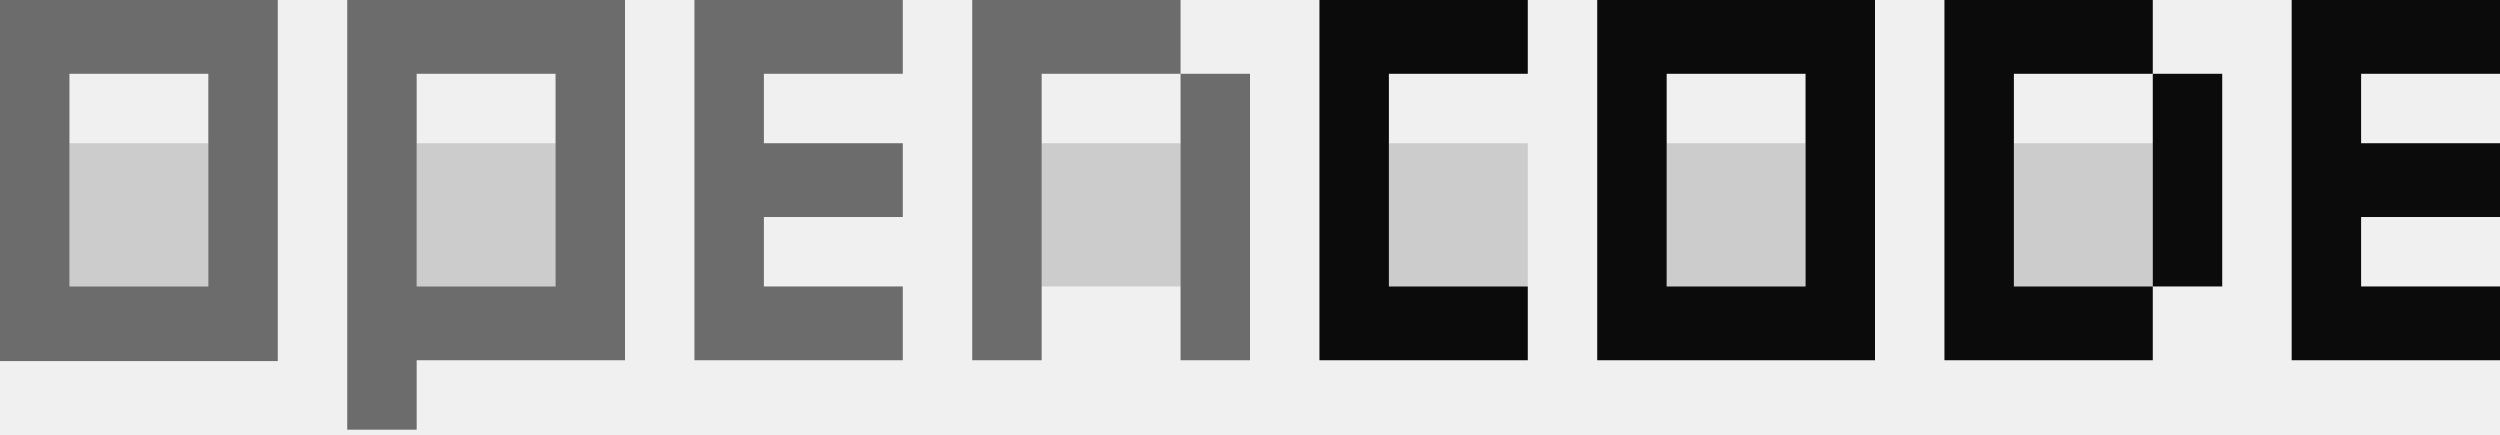
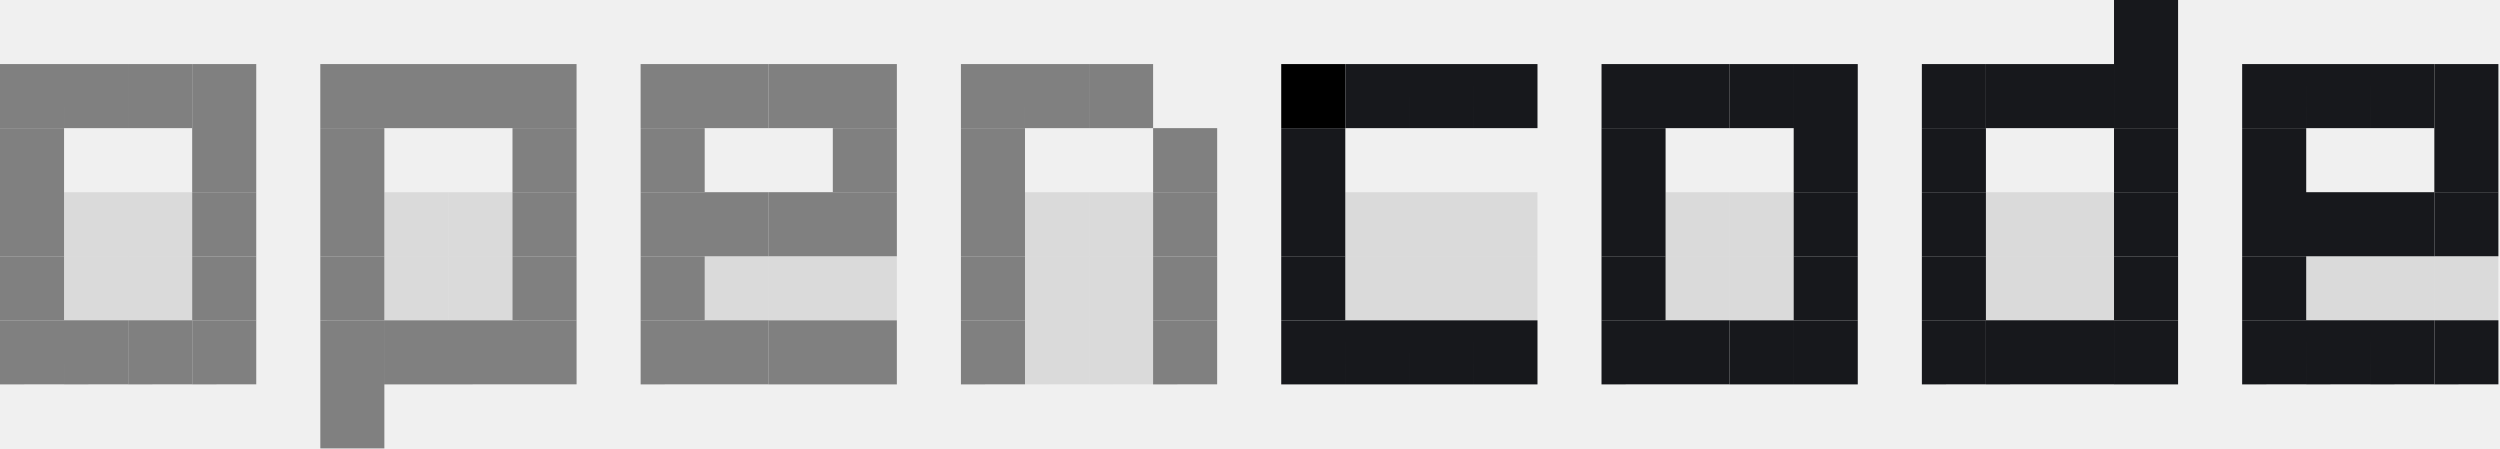
- <svg xmlns="http://www.w3.org/2000/svg" width="288" height="50" viewBox="0 0 288 50" fill="none">
-   <path d="M8 16.5H24V33H8V16.5Z" fill="black" fill-opacity="0.15" />
-   <path d="M48 16.5H64V33H48V16.5Z" fill="black" fill-opacity="0.15" />
-   <path d="M120 16.5H136V33H120V16.5Z" fill="black" fill-opacity="0.15" />
-   <path d="M160 16.5H176V33H160V16.5Z" fill="black" fill-opacity="0.15" />
-   <path d="M192 16.5H208V33H192V16.5Z" fill="black" fill-opacity="0.15" />
-   <path d="M232 16.5H248V33H232V16.5Z" fill="black" fill-opacity="0.15" />
-   <path d="M264 0H288V8.5H272V16.5H288V25H272V33H288V41.5H264V0Z" fill="black" fill-opacity="0.95" />
-   <path d="M248 0H224V41.5H248V33H232V8.5H248V0Z" fill="black" fill-opacity="0.95" />
-   <path d="M256 8.5H248V33H256V8.5Z" fill="black" fill-opacity="0.95" />
-   <path fill-rule="evenodd" clip-rule="evenodd" d="M184 0H216V41.5H184V0ZM208 8.5H192V33H208V8.5Z" fill="black" fill-opacity="0.95" />
-   <path d="M144 8.5H136V41.5H144V8.5Z" fill="black" fill-opacity="0.55" />
-   <path d="M136 0H112V41.5H120V8.5H136V0Z" fill="black" fill-opacity="0.55" />
-   <path d="M80 0H104V8.5H88V16.5H104V25H88V33H104V41.5H80V0Z" fill="black" fill-opacity="0.55" />
-   <path fill-rule="evenodd" clip-rule="evenodd" d="M40 0H72V41.5H48V49.5H40V0ZM64 8.5H48V33H64V8.5Z" fill="black" fill-opacity="0.55" />
-   <path fill-rule="evenodd" clip-rule="evenodd" d="M0 0H32V41.596H0V0ZM24 8.5H8V33H24V8.5Z" fill="black" fill-opacity="0.55" />
-   <path d="M152 0H176V8.5H160V33H176V41.5H152V0Z" fill="black" fill-opacity="0.95" />
+ <svg xmlns="http://www.w3.org/2000/svg" width="223" height="40" viewBox="0 0 223 40" fill="none">
+   <g style="mix-blend-mode:plus-darker" clip-path="url(#clip0_94_9260)">
+     <path d="M0 11.429V5.715H5.714V11.429H0ZM5.715 11.431L5.714 5.715H11.429V11.429H5.714L5.715 11.431ZM11.43 11.431V5.715H17.144V11.429H11.43V11.431Z" fill="#808080" />
+     <path d="M17.143 11.429V5.715H22.857V11.429H17.143ZM0 17.144V11.43H5.714V17.144H0ZM17.143 17.144V11.429H22.857V17.144H17.143ZM0 22.858V17.144H5.714V22.858H0Z" fill="#808080" />
+     <path d="M5.715 22.857V17.143H11.429V22.857H5.715ZM11.43 22.857V17.143H17.144V22.857H11.43Z" fill="#17181C" fill-opacity="0.1" />
+     <path d="M17.143 22.857V17.143H22.857V22.857H17.143ZM0 28.572V22.857H5.714V28.572H0Z" fill="#808080" />
+     <path d="M5.715 28.572V22.857H11.429V28.572H5.715ZM11.43 28.572V22.857H17.144V28.572H11.43Z" fill="#17181C" fill-opacity="0.1" />
+     <path d="M17.143 28.572V22.857H22.857V28.572H17.143ZM0 34.286V28.57H5.714V34.285L0 34.286ZM5.715 34.286L5.714 28.57H11.429V34.285L5.715 34.286Z" fill="#808080" />
+     <path d="M11.43 34.286V28.57H17.144V34.285L11.43 34.286Z" fill="#808080" />
+     <path d="M17.145 34.286V28.57H22.858V34.285L17.145 34.286ZM51.431 28.57V34.285H45.717V28.571L51.431 28.57ZM45.717 28.572V34.285L40.002 34.286V28.572H45.717ZM40.002 28.572V34.286H34.288V28.572H40.002ZM34.286 28.57V34.285H28.573V28.571L34.286 28.57ZM34.286 34.285V40H28.573V34.285H34.286Z" fill="#808080" />
+     <path d="M51.43 22.857V28.571H45.715V22.857H51.43Z" fill="#808080" />
+     <path d="M45.714 22.857V28.571H40V22.857H45.714Z" fill="#17181C" fill-opacity="0.1" />
+     <path d="M39.999 22.857V28.571H34.285V22.857H39.999Z" fill="#17181C" fill-opacity="0.1" />
+     <path d="M34.284 22.857V28.571H28.57V22.857H34.284ZM51.429 17.143V22.857H45.714V17.143H51.429Z" fill="#808080" />
+     <path d="M45.714 17.143V22.857H40V17.143H45.714Z" fill="#17181C" fill-opacity="0.1" />
+     <path d="M39.999 17.143V22.857H34.285V17.143H39.999Z" fill="#17181C" fill-opacity="0.1" />
+     <path d="M34.284 17.143V22.857H28.57V17.143H34.284ZM51.429 11.428V17.143H45.714V11.428H51.429ZM34.284 11.428V17.143H28.57V11.428H34.284Z" fill="#808080" />
+     <path d="M51.429 5.715V11.43H45.714V5.715H51.429ZM45.714 5.715V11.43H39.999V5.715H45.714ZM39.999 5.715V11.43H34.285V5.715H39.999ZM34.285 5.715V11.43H28.57V5.715H34.285ZM57.142 11.429V5.715H62.856V11.429H57.142ZM62.856 11.429V5.715H68.571V11.429H62.856Z" fill="#808080" />
+     <path d="M68.572 11.431V5.715H74.287V11.429H68.572V11.431ZM74.287 11.431V5.715H80.001V11.429H74.287V11.431ZM57.145 17.144V11.43H62.858V17.144H57.145Z" fill="#808080" />
+     <path d="M74.287 17.144V11.43H80.001V17.144H74.287ZM57.145 22.858V17.144H62.858V22.858H57.145ZM62.858 22.858V17.144H68.573V22.858H62.858Z" fill="#808080" />
+     <path d="M68.572 22.857V17.143H74.287V22.857H68.572ZM74.287 22.857V17.143H80.001V22.857H74.287ZM57.145 28.572V22.857H62.858V28.572H57.145Z" fill="#808080" />
+     <path d="M62.855 28.572V22.857H68.57V28.572H62.855Z" fill="#17181C" fill-opacity="0.1" />
+     <path d="M68.57 28.572V22.857H74.285V28.572H68.57ZM74.285 28.572V22.857H80V28.572H74.285Z" fill="#17181C" fill-opacity="0.1" />
+     <path d="M57.145 34.286V28.57H62.858V34.285L57.145 34.286ZM62.858 34.285V28.57H68.573V34.285H62.858Z" fill="#808080" />
+     <path d="M68.57 34.287V28.571H74.285V34.286L68.57 34.287ZM74.285 34.286V28.571H80V34.286H74.285ZM85.715 11.431V5.715H91.429V11.429H85.715V11.431ZM91.43 11.431L91.429 5.715H97.144V11.429H91.429L91.43 11.431Z" fill="#808080" />
+     <path d="M97.143 11.429V5.715H102.857V11.429H97.143ZM85.715 17.144V11.43H91.429V17.144H85.715ZM102.857 17.144V11.429L108.572 11.43V17.144H102.857ZM85.715 22.858V17.144H91.429V22.858H85.715Z" fill="#808080" />
+     <path d="M91.43 22.857V17.143H97.144V22.857H91.43Z" fill="#17181C" fill-opacity="0.1" />
+     <path d="M97.144 22.857V17.143H102.859V22.857H97.144Z" fill="#17181C" fill-opacity="0.1" />
+     <path d="M102.857 22.857V17.143H108.572V22.857H102.857ZM85.715 28.572V22.857H91.429V28.572H85.715Z" fill="#808080" />
+     <path d="M91.43 28.572V22.857H97.144V28.572H91.43Z" fill="#17181C" fill-opacity="0.1" />
+     <path d="M97.144 28.572V22.857H102.859V28.572H97.144Z" fill="#17181C" fill-opacity="0.1" />
+     <path d="M102.857 28.572V22.857H108.572V28.572H102.857ZM85.715 34.286V28.57H91.429V34.285L85.715 34.286Z" fill="#808080" />
+     <path d="M91.43 34.286V28.57H97.144V34.285L91.43 34.286Z" fill="#17181C" fill-opacity="0.1" />
+     <path d="M97.144 34.286V28.57H102.859V34.285L97.144 34.286Z" fill="#17181C" fill-opacity="0.1" />
+     <path d="M102.855 34.286V28.57H108.57V34.285L102.855 34.286Z" fill="#808080" />
+     <path d="M114.285 11.431V5.715H119.999V11.429H114.285V11.431Z" fill="black" />
+     <path d="M120 11.429V5.715H125.714V11.429H120ZM125.715 11.431L125.714 5.715H131.429V11.429H125.714L125.715 11.431ZM131.43 11.431L131.429 5.715H137.144V11.429H131.429L131.43 11.431ZM114.285 17.144V11.43H119.999V17.144H114.285ZM114.285 22.858V17.144H119.999V22.858H114.285Z" fill="#17181C" />
+     <path d="M120 22.857V17.143H125.714V22.857H120ZM125.714 22.857V17.143H131.429V22.857H125.714ZM131.429 22.857V17.143H137.144V22.857H131.429Z" fill="#17181C" fill-opacity="0.1" />
+     <path d="M114.285 28.572V22.857H119.999V28.572H114.285Z" fill="#17181C" />
+     <path d="M120 28.572V22.857H125.714V28.572H120ZM125.714 28.572V22.857H131.429V28.572H125.714ZM131.429 28.572V22.857H137.144V28.572H131.429Z" fill="#17181C" fill-opacity="0.1" />
+     <path d="M114.285 34.287V28.571H119.999V34.286L114.285 34.287ZM120 34.287L119.999 28.571H125.714V34.286L120 34.287ZM125.715 34.287L125.714 28.571H131.429V34.286L125.715 34.287ZM131.43 34.287L131.429 28.571H137.144V34.286L131.43 34.287ZM142.857 11.429V5.715H148.572V11.429H142.857ZM148.572 11.431V5.715H154.287V11.429H148.572V11.431Z" fill="#17181C" />
+     <path d="M154.283 11.431V5.715H159.997V11.429H154.283V11.431ZM159.998 11.429V5.715H165.712V11.429H159.998ZM142.855 17.144V11.43H148.57V17.144H142.855ZM159.998 17.144V11.429H165.712V17.144H159.998ZM142.855 22.858V17.144H148.57V22.858H142.855Z" fill="#17181C" />
+     <path d="M148.57 22.857V17.143H154.285V22.857H148.57Z" fill="#17181C" fill-opacity="0.1" />
+     <path d="M154.285 22.857V17.143H159.999V22.857H154.285Z" fill="#17181C" fill-opacity="0.1" />
+     <path d="M159.998 22.857V17.143H165.712V22.857H159.998ZM142.855 28.572V22.857H148.57V28.572H142.855Z" fill="#17181C" />
+     <path d="M148.57 28.572V22.857H154.285V28.572H148.57Z" fill="#17181C" fill-opacity="0.1" />
+     <path d="M154.285 28.572V22.857H159.999V28.572H154.285Z" fill="#17181C" fill-opacity="0.1" />
+     <path d="M159.998 28.572V22.857H165.712V28.572H159.998ZM142.855 34.286V28.57H148.57V34.285L142.855 34.286ZM148.57 34.285V28.57H154.285V34.285H148.57Z" fill="#17181C" />
+     <path d="M154.285 34.287V28.571H159.999V34.286L154.285 34.287ZM160 34.287V28.571H165.714V34.286L160 34.287ZM171.43 11.431V5.715H177.144V11.429H171.43V11.431Z" fill="#17181C" />
+     <path d="M177.145 11.429V5.715H182.859V11.429H177.145ZM182.859 11.429V5.715H188.574V11.429H182.859Z" fill="#17181C" />
+     <path d="M188.57 11.43V5.714H194.285V11.428H188.57V11.43ZM188.57 5.714V0H194.285V5.714H188.57ZM171.43 17.143V11.429H177.144V17.143H171.43Z" fill="#17181C" />
+     <path d="M188.57 17.144V11.43H194.285V17.144H188.57ZM171.43 22.858V17.144H177.144V22.858H171.43Z" fill="#17181C" />
+     <path d="M177.145 22.857V17.143H182.859V22.857H177.145ZM182.859 22.857V17.143H188.574V22.857H182.859Z" fill="#17181C" fill-opacity="0.1" />
+     <path d="M188.57 22.857V17.143H194.285V22.857H188.57ZM171.43 28.572V22.857H177.144V28.572H171.43Z" fill="#17181C" />
+     <path d="M177.145 28.572V22.857H182.859V28.572H177.145ZM182.859 28.572V22.857H188.574V28.572H182.859Z" fill="#17181C" fill-opacity="0.1" />
+     <path d="M188.57 28.572V22.857H194.285V28.572H188.57ZM171.43 34.286V28.57H177.144V34.285L171.43 34.286Z" fill="#17181C" />
+     <path d="M177.145 34.286V28.57H182.859V34.285L177.145 34.286ZM182.859 34.285V28.57H188.574V34.285H182.859Z" fill="#17181C" />
+     <path d="M188.57 34.287V28.571H194.285V34.286L188.57 34.287ZM200 11.429V5.715H205.714V11.429H200ZM205.715 11.431L205.714 5.715H211.429V11.429H205.714L205.715 11.431ZM211.43 11.431L211.429 5.715H217.144V11.429H211.429L211.43 11.431Z" fill="#17181C" />
+     <path d="M217.143 11.429V5.715H222.857V11.429H217.143ZM200 17.144V11.43H205.714V17.144H200ZM217.143 17.144V11.429H222.857V17.144H217.143ZM200 22.858V17.144H205.714V22.858H200ZM205.714 22.858V17.144H211.429V22.858H205.714ZM211.429 22.858V17.144H217.143L217.144 22.858H211.429Z" fill="#17181C" />
+     <path d="M217.143 22.857V17.143H222.857V22.857H217.143ZM200 28.572V22.857H205.714V28.572H200Z" fill="#17181C" />
+     <path d="M205.715 28.572V22.857H211.429V28.572H205.715ZM211.429 28.572V22.857H217.144V28.572H211.429Z" fill="#17181C" fill-opacity="0.1" />
+     <path d="M217.145 28.572V22.857H222.859V28.572H217.145Z" fill="#17181C" fill-opacity="0.1" />
+     <path d="M200 34.286V28.57H205.714V34.285L200 34.286ZM205.715 34.286L205.714 28.57H211.429V34.285L205.715 34.286ZM211.43 34.286L211.429 28.57H217.144V34.285L211.43 34.286Z" fill="#17181C" />
+     <path d="M217.145 34.286V28.57H222.859V34.285L217.145 34.286Z" fill="#17181C" />
+   </g>
+   <defs>
+     <clipPath id="clip0_94_9260">
+       <rect width="223" height="40" fill="white" />
+     </clipPath>
+   </defs>
</svg>
